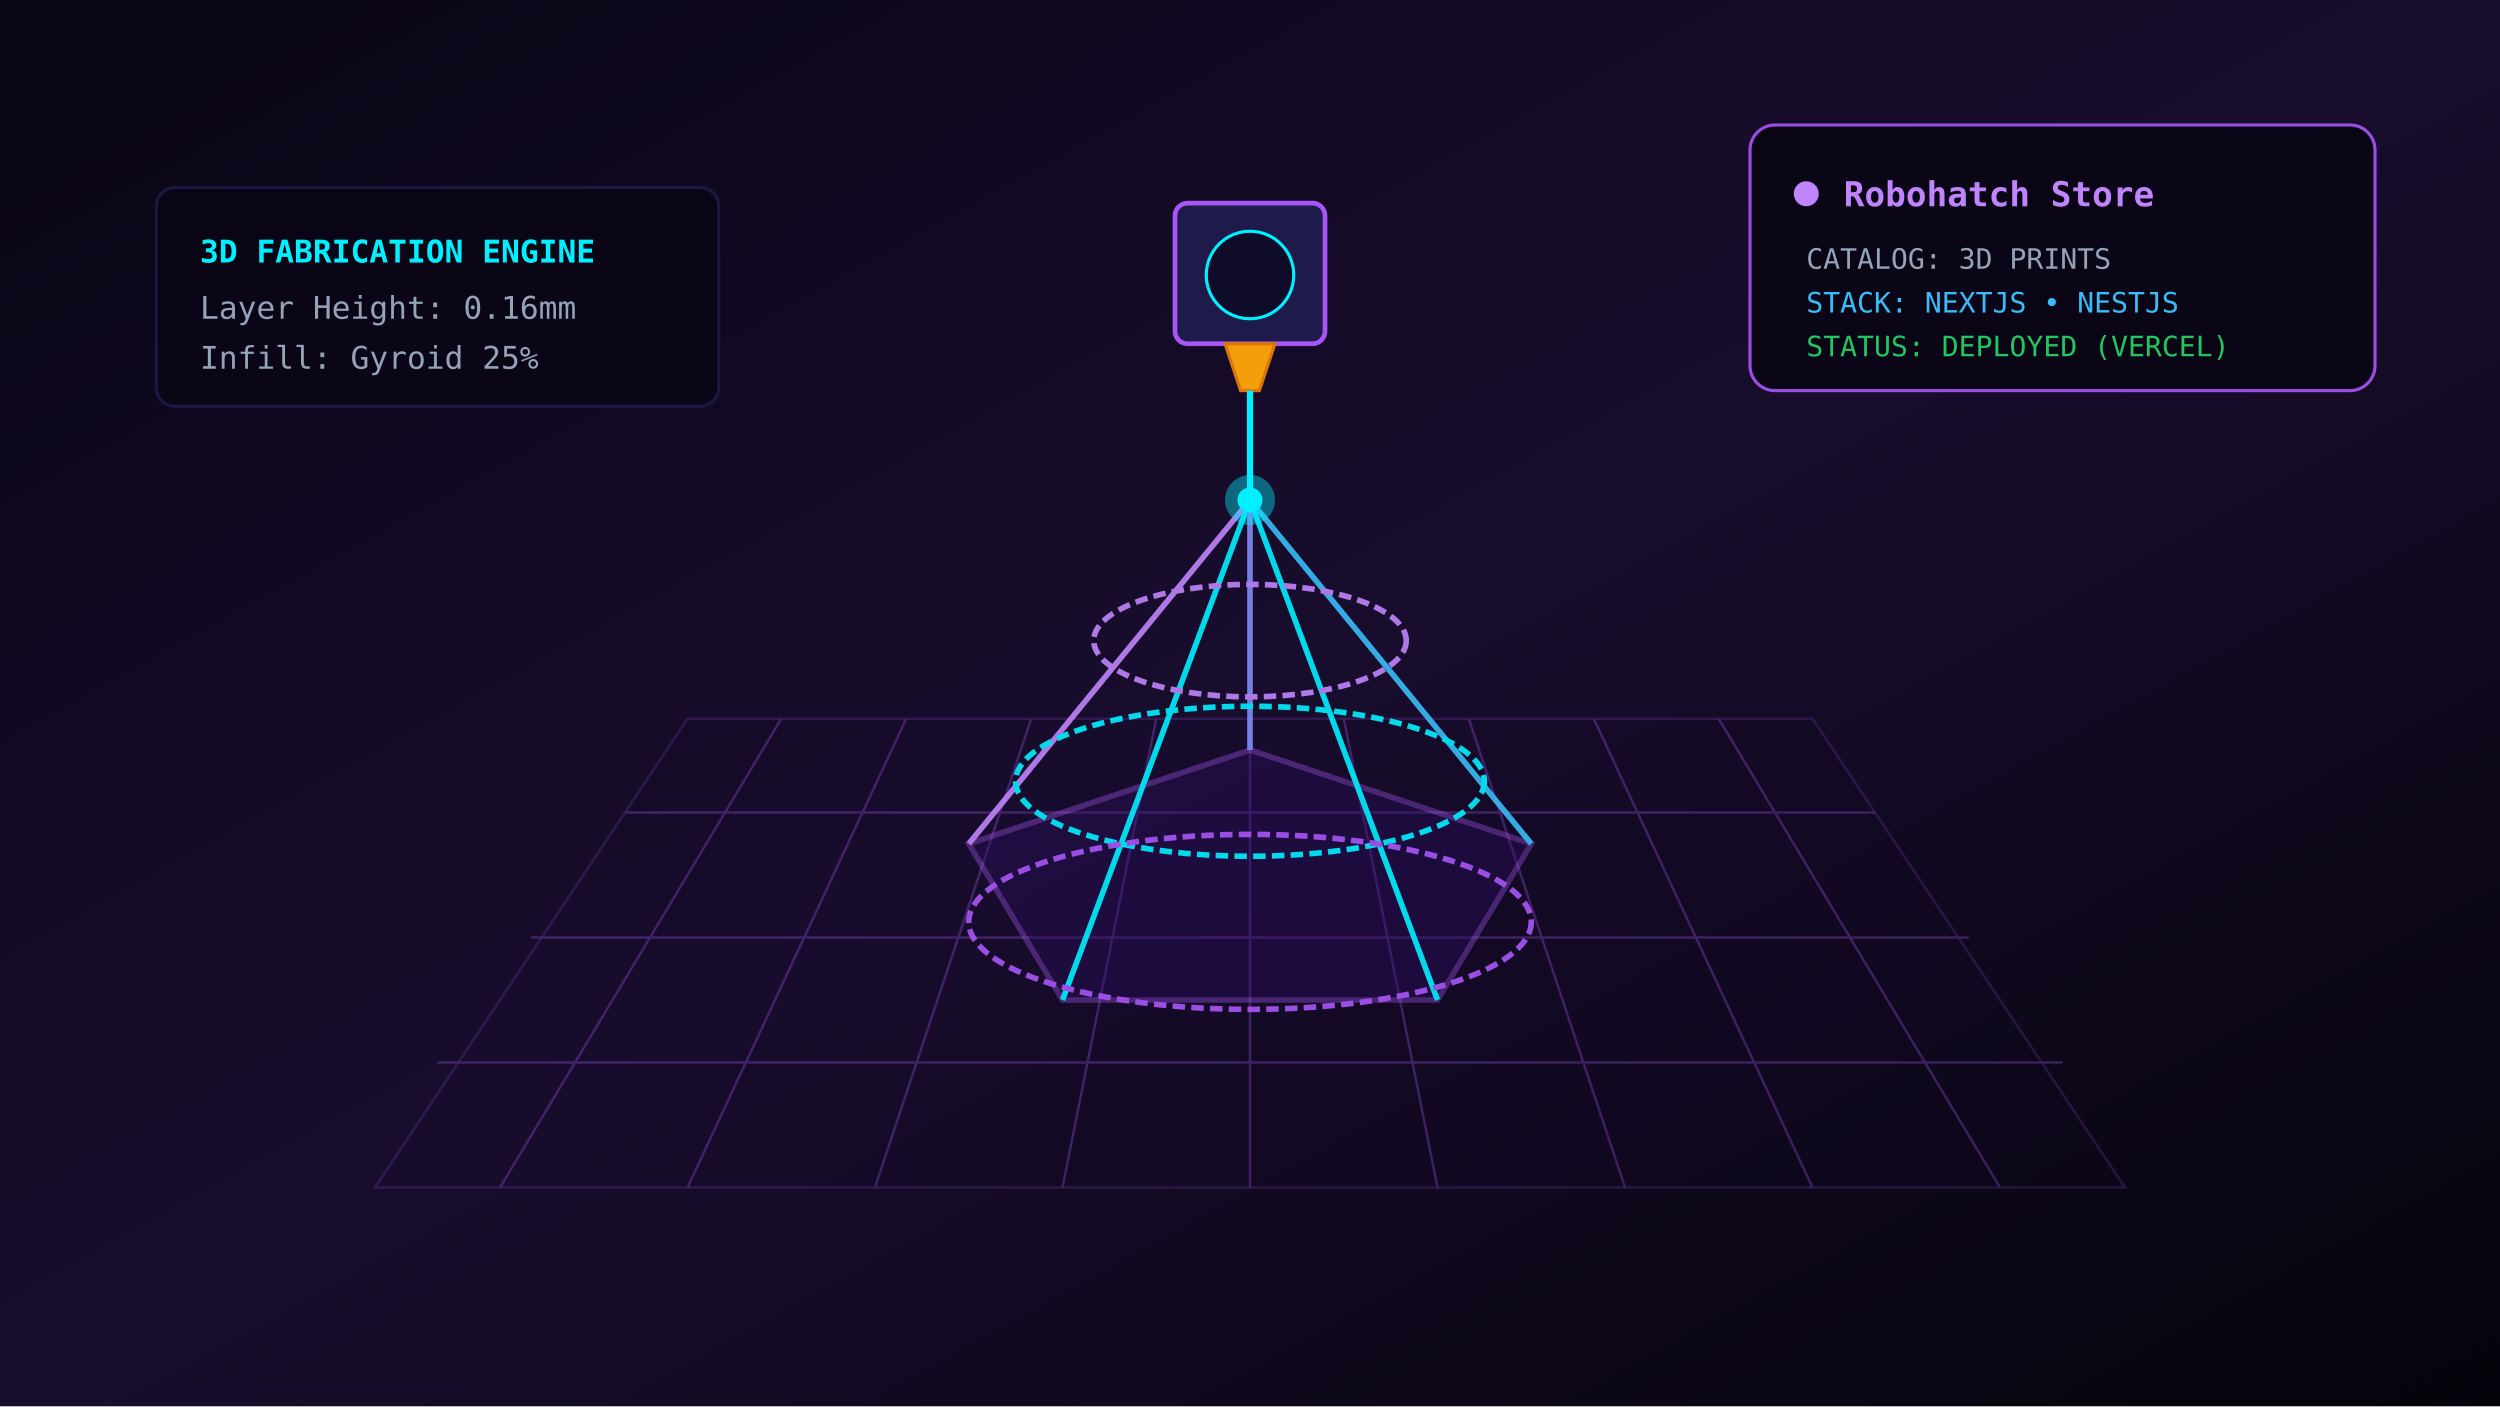
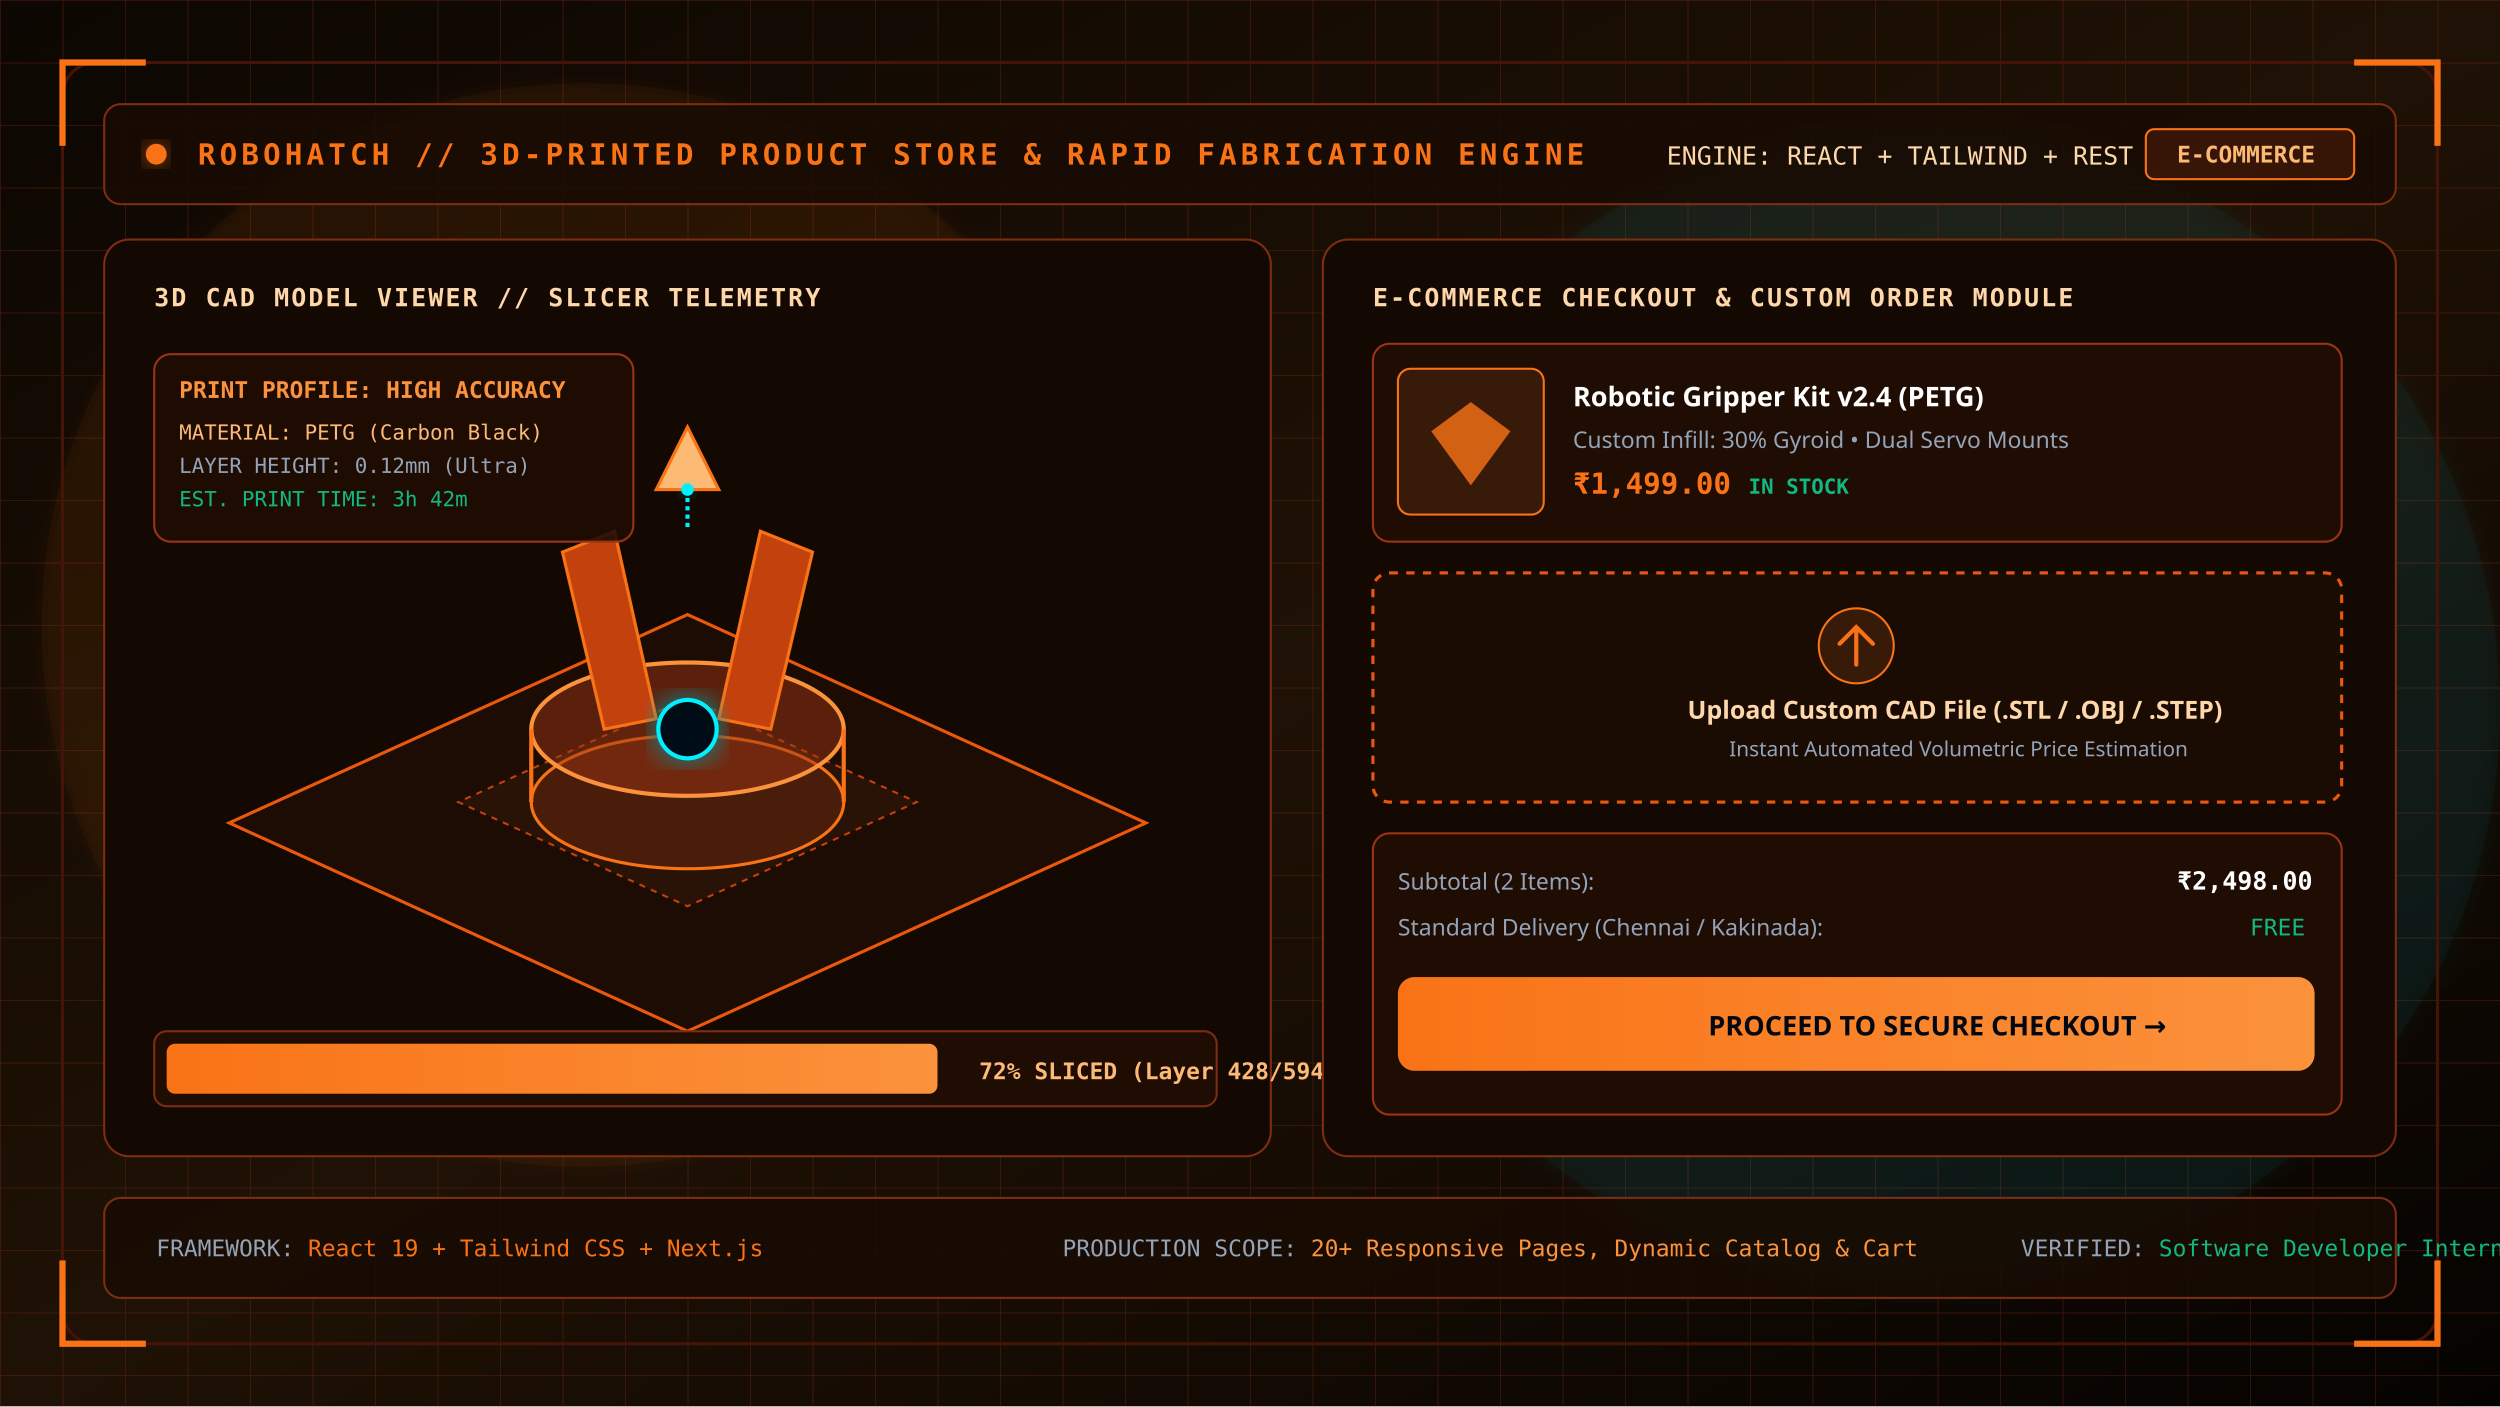
- <svg xmlns="http://www.w3.org/2000/svg" viewBox="0 0 800 450" width="100%" height="100%">
+ <svg xmlns="http://www.w3.org/2000/svg" viewBox="0 0 1200 675" width="100%" height="100%">
  <defs>
    <linearGradient id="rh-bg" x1="0%" y1="0%" x2="100%" y2="100%">
-       <stop offset="0%" stop-color="#090514" />
-       <stop offset="50%" stop-color="#190d2e" />
-       <stop offset="100%" stop-color="#05030a" />
+       <stop offset="0%" stop-color="#0c0702" />
+       <stop offset="50%" stop-color="#1f1105" />
+       <stop offset="100%" stop-color="#050301" />
    </linearGradient>
-     <linearGradient id="rh-glow" x1="0%" y1="0%" x2="100%" y2="100%">
-       <stop offset="0%" stop-color="#c084fc" />
-       <stop offset="50%" stop-color="#a855f7" />
-       <stop offset="100%" stop-color="#00f0ff" />
+     <linearGradient id="rh-orange" x1="0%" y1="0%" x2="100%" y2="0%">
+       <stop offset="0%" stop-color="#f97316" />
+       <stop offset="100%" stop-color="#fb923c" />
    </linearGradient>
+     <linearGradient id="rh-cyan" x1="0%" y1="0%" x2="100%" y2="100%">
+       <stop offset="0%" stop-color="#00f0ff" />
+       <stop offset="100%" stop-color="#0284c7" />
+     </linearGradient>
+     <filter id="rh-glow" x="-20%" y="-20%" width="140%" height="140%">
+       <feGaussianBlur stdDeviation="6" result="blur" />
+       <feMerge>
+         <feMergeNode in="blur" />
+         <feMergeNode in="SourceGraphic" />
+       </feMerge>
+     </filter>
+     <pattern id="rh-isometric" width="30" height="30" patternUnits="userSpaceOnUse">
+       <path d="M 30 0 L 0 0 0 30" fill="none" stroke="#7c2d12" stroke-width="0.8" stroke-opacity="0.4" />
+     </pattern>
  </defs>
-   <rect width="800" height="450" fill="url(#rh-bg)" />
-   <g stroke="#a855f7" stroke-width="0.8" opacity="0.3" fill="none">
-     <path d="M 120 380 L 680 380 L 580 230 L 220 230 Z" fill="#120726" opacity="0.6" />
-     <line x1="160" y1="380" x2="250" y2="230" />
-     <line x1="220" y1="380" x2="290" y2="230" />
-     <line x1="280" y1="380" x2="330" y2="230" />
-     <line x1="340" y1="380" x2="370" y2="230" />
-     <line x1="400" y1="380" x2="400" y2="230" />
-     <line x1="460" y1="380" x2="430" y2="230" />
-     <line x1="520" y1="380" x2="470" y2="230" />
-     <line x1="580" y1="380" x2="510" y2="230" />
-     <line x1="640" y1="380" x2="550" y2="230" />
-     <line x1="140" y1="340" x2="660" y2="340" />
-     <line x1="170" y1="300" x2="630" y2="300" />
-     <line x1="200" y1="260" x2="600" y2="260" />
+   <rect width="1200" height="675" fill="url(#rh-bg)" />
+   <rect width="1200" height="675" fill="url(#rh-isometric)" />
+   <circle cx="280" cy="300" r="260" fill="#f97316" fill-opacity="0.05" filter="url(#rh-glow)" />
+   <circle cx="920" cy="340" r="280" fill="#00f0ff" fill-opacity="0.04" filter="url(#rh-glow)" />
+   <rect x="30" y="30" width="1140" height="615" rx="16" fill="none" stroke="#431407" stroke-width="1.5" />
+   <path d="M 30 70 L 30 30 L 70 30" fill="none" stroke="#f97316" stroke-width="3" />
+   <path d="M 1170 70 L 1170 30 L 1130 30" fill="none" stroke="#f97316" stroke-width="3" />
+   <path d="M 30 605 L 30 645 L 70 645" fill="none" stroke="#f97316" stroke-width="3" />
+   <path d="M 1170 605 L 1170 645 L 1130 645" fill="none" stroke="#f97316" stroke-width="3" />
+   <rect x="50" y="50" width="1100" height="48" rx="8" fill="#180b03" fill-opacity="0.85" stroke="#7c2d12" stroke-width="1" />
+   <circle cx="75" cy="74" r="5" fill="#f97316" filter="url(#rh-glow)" />
+   <text x="95" y="79" fill="#f97316" font-family="monospace" font-size="14" font-weight="bold" letter-spacing="2">ROBOHATCH // 3D-PRINTED PRODUCT STORE &amp; RAPID FABRICATION ENGINE</text>
+   <text x="800" y="79" fill="#fed7aa" font-family="monospace" font-size="12">ENGINE: REACT + TAILWIND + REST</text>
+   <rect x="1030" y="62" width="100" height="24" rx="4" fill="#7c2d12" fill-opacity="0.3" stroke="#f97316" stroke-width="1" />
+   <text x="1045" y="78" fill="#fdba74" font-family="monospace" font-size="11" font-weight="bold">E-COMMERCE</text>
+   <g transform="translate(50, 115)">
+     <g transform="translate(0, 0)">
+       <rect x="0" y="0" width="560" height="440" rx="12" fill="#140802" stroke="#7c2d12" stroke-width="1" />
+       <text x="24" y="32" fill="#fed7aa" font-family="monospace" font-size="12" font-weight="bold" letter-spacing="1">3D CAD MODEL VIEWER // SLICER TELEMETRY</text>
+       <g transform="translate(280, 260)">
+         <polygon points="0,-80 220,20 0,120 -220,20" fill="#1c0c04" stroke="#ea580c" stroke-width="1.5" />
+         <polygon points="0,-40 110,10 0,60 -110,10" fill="#291206" stroke="#c2410c" stroke-width="1" stroke-dasharray="3,3" />
+         <ellipse cx="0" cy="10" rx="75" ry="32" fill="#7c2d12" fill-opacity="0.4" stroke="#f97316" stroke-width="1.5" />
+         <ellipse cx="0" cy="-25" rx="75" ry="32" fill="#9a3412" fill-opacity="0.5" stroke="#fb923c" stroke-width="2" />
+         <line x1="-75" y1="10" x2="-75" y2="-25" stroke="#f97316" stroke-width="2" />
+         <line x1="75" y1="10" x2="75" y2="-25" stroke="#f97316" stroke-width="2" />
+         <polygon points="-40,-25 -60,-110 -35,-120 -15,-30" fill="#c2410c" stroke="#f97316" stroke-width="1.5" />
+         <polygon points="40,-25 60,-110 35,-120 15,-30" fill="#c2410c" stroke="#f97316" stroke-width="1.5" />
+         <circle cx="0" cy="-25" r="14" fill="#030712" stroke="#00f0ff" stroke-width="2" filter="url(#rh-glow)" />
+         <path d="M 0 -170 L 15 -140 L -15 -140 Z" fill="#fdba74" stroke="#f97316" stroke-width="1.5" />
+         <circle cx="0" cy="-140" r="3" fill="#00f0ff" filter="url(#rh-glow)" />
+         <line x1="0" y1="-140" x2="0" y2="-120" stroke="#00f0ff" stroke-width="2" stroke-dasharray="2,2" />
+       </g>
+       <rect x="24" y="55" width="230" height="90" rx="8" fill="#1f0d04" fill-opacity="0.9" stroke="#9a3412" stroke-width="1" />
+       <text x="36" y="76" fill="#fb923c" font-family="monospace" font-size="11" font-weight="bold">PRINT PROFILE: HIGH ACCURACY</text>
+       <text x="36" y="96" fill="#fdba74" font-family="monospace" font-size="10">MATERIAL: PETG (Carbon Black)</text>
+       <text x="36" y="112" fill="#94a3b8" font-family="monospace" font-size="10">LAYER HEIGHT: 0.12mm (Ultra)</text>
+       <text x="36" y="128" fill="#10b981" font-family="monospace" font-size="10">EST. PRINT TIME: 3h 42m</text>
+       <rect x="24" y="380" width="510" height="36" rx="6" fill="#1f0d04" stroke="#7c2d12" stroke-width="1" />
+       <rect x="30" y="386" width="370" height="24" rx="4" fill="url(#rh-orange)" />
+       <text x="420" y="403" fill="#fdba74" font-family="monospace" font-size="11" font-weight="bold">72% SLICED (Layer 428/594)</text>
+     </g>
+     <g transform="translate(585, 0)">
+       <rect x="0" y="0" width="515" height="440" rx="12" fill="#140802" stroke="#7c2d12" stroke-width="1" />
+       <text x="24" y="32" fill="#fed7aa" font-family="monospace" font-size="12" font-weight="bold" letter-spacing="1">E-COMMERCE CHECKOUT &amp; CUSTOM ORDER MODULE</text>
+       <rect x="24" y="50" width="465" height="95" rx="8" fill="#1f0d04" stroke="#9a3412" stroke-width="1" />
+       <rect x="36" y="62" width="70" height="70" rx="6" fill="#381a09" stroke="#f97316" stroke-width="1" />
+       <polygon points="71,78 90,92 71,118 52,92" fill="#f97316" opacity="0.8" />
+       <text x="120" y="80" fill="#ffffff" font-family="sans-serif" font-size="13" font-weight="bold">Robotic Gripper Kit v2.4 (PETG)</text>
+       <text x="120" y="100" fill="#94a3b8" font-family="sans-serif" font-size="11">Custom Infill: 30% Gyroid • Dual Servo Mounts</text>
+       <text x="120" y="122" fill="#f97316" font-family="monospace" font-size="14" font-weight="bold">₹1,499.00 <tspan font-size="10" fill="#10b981">IN STOCK</tspan>
+       </text>
+       <rect x="24" y="160" width="465" height="110" rx="8" fill="#1a0b03" stroke="#ea580c" stroke-width="1.5" stroke-dasharray="4,4" />
+       <circle cx="256" cy="195" r="18" fill="#381a09" stroke="#f97316" stroke-width="1" />
+       <path d="M 256 186 L 256 204 M 248 194 L 256 186 L 264 194" fill="none" stroke="#f97316" stroke-width="2" stroke-linecap="round" />
+       <text x="175" y="230" fill="#fed7aa" font-family="sans-serif" font-size="12" font-weight="bold">Upload Custom CAD File (.STL / .OBJ / .STEP)</text>
+       <text x="195" y="248" fill="#94a3b8" font-family="sans-serif" font-size="10">Instant Automated Volumetric Price Estimation</text>
+       <rect x="24" y="285" width="465" height="135" rx="8" fill="#1f0d04" stroke="#9a3412" stroke-width="1" />
+       <text x="36" y="312" fill="#94a3b8" font-family="sans-serif" font-size="11">Subtotal (2 Items):</text>
+       <text x="410" y="312" fill="#ffffff" font-family="monospace" font-size="12" font-weight="bold">₹2,498.00</text>
+       <text x="36" y="334" fill="#94a3b8" font-family="sans-serif" font-size="11">Standard Delivery (Chennai / Kakinada):</text>
+       <text x="445" y="334" fill="#10b981" font-family="monospace" font-size="11">FREE</text>
+       <rect x="36" y="354" width="440" height="45" rx="8" fill="url(#rh-orange)" />
+       <text x="185" y="382" fill="#030712" font-family="sans-serif" font-size="13" font-weight="bold">PROCEED TO SECURE CHECKOUT →</text>
+     </g>
  </g>
-   <g stroke="#00f0ff" stroke-width="1.8" fill="none" opacity="0.9">
-     <polygon points="340,320 460,320 490,270 400,240 310,270" stroke="#a855f7" fill="#2e1065" opacity="0.4" />
-     <line x1="340" y1="320" x2="400" y2="160" stroke="#00f0ff" />
-     <line x1="460" y1="320" x2="400" y2="160" stroke="#00f0ff" />
-     <line x1="490" y1="270" x2="400" y2="160" stroke="#38bdf8" />
-     <line x1="400" y1="240" x2="400" y2="160" stroke="#818cf8" />
-     <line x1="310" y1="270" x2="400" y2="160" stroke="#c084fc" />
-     <ellipse cx="400" cy="205" rx="50" ry="18" stroke="#c084fc" stroke-dasharray="4,2" />
-     <ellipse cx="400" cy="250" rx="75" ry="24" stroke="#00f0ff" stroke-dasharray="4,2" />
-     <ellipse cx="400" cy="295" rx="90" ry="28" stroke="#a855f7" stroke-dasharray="4,2" />
-   </g>
-   <g transform="translate(400, 100)">
-     <rect x="-24" y="-35" width="48" height="45" rx="4" fill="#1e1b4b" stroke="#a855f7" stroke-width="1.5" />
-     <circle cx="0" cy="-12" r="14" fill="#0f0c29" stroke="#00f0ff" stroke-width="1" />
-     <polygon points="-8,10 8,10 3,25 -3,25" fill="#f59e0b" stroke="#d97706" stroke-width="1" />
-     <line x1="0" y1="25" x2="0" y2="60" stroke="#00f0ff" stroke-width="2" />
-     <circle cx="0" cy="60" r="4" fill="#00f0ff" />
-     <circle cx="0" cy="60" r="8" fill="#00f0ff" opacity="0.4" />
-   </g>
-   <g transform="translate(560, 40)">
-     <rect width="200" height="85" rx="8" fill="#090514" stroke="#a855f7" stroke-width="1" opacity="0.9" />
-     <circle cx="18" cy="22" r="4" fill="#c084fc" />
-     <text x="30" y="26" fill="#c084fc" font-family="monospace" font-size="11" font-weight="bold">Robohatch Store</text>
-     <text x="18" y="46" fill="#94a3b8" font-family="monospace" font-size="9">CATALOG: 3D PRINTS</text>
-     <text x="18" y="60" fill="#38bdf8" font-family="monospace" font-size="9">STACK: NEXTJS • NESTJS</text>
-     <text x="18" y="74" fill="#22c55e" font-family="monospace" font-size="9">STATUS: DEPLOYED (VERCEL)</text>
-   </g>
-   <g transform="translate(50, 60)" font-family="monospace" font-size="10" fill="#94a3b8">
-     <rect width="180" height="70" rx="6" fill="#090514" stroke="#1e1b4b" stroke-width="1" opacity="0.8" />
-     <text x="14" y="24" fill="#00f0ff" font-weight="bold">3D FABRICATION ENGINE</text>
-     <text x="14" y="42">Layer Height: 0.16mm</text>
-     <text x="14" y="58">Infill: Gyroid 25%</text>
+   <g transform="translate(50, 575)">
+     <rect x="0" y="0" width="1100" height="48" rx="8" fill="#180b03" fill-opacity="0.85" stroke="#7c2d12" stroke-width="1" />
+     <text x="25" y="28" fill="#94a3b8" font-family="monospace" font-size="11">FRAMEWORK: <tspan fill="#f97316">React 19 + Tailwind CSS + Next.js</tspan>
+     </text>
+     <text x="460" y="28" fill="#94a3b8" font-family="monospace" font-size="11">PRODUCTION SCOPE: <tspan fill="#fb923c">20+ Responsive Pages, Dynamic Catalog &amp; Cart</tspan>
+     </text>
+     <text x="920" y="28" fill="#94a3b8" font-family="monospace" font-size="11">VERIFIED: <tspan fill="#10b981">Software Developer Intern</tspan>
+     </text>
  </g>
</svg>
